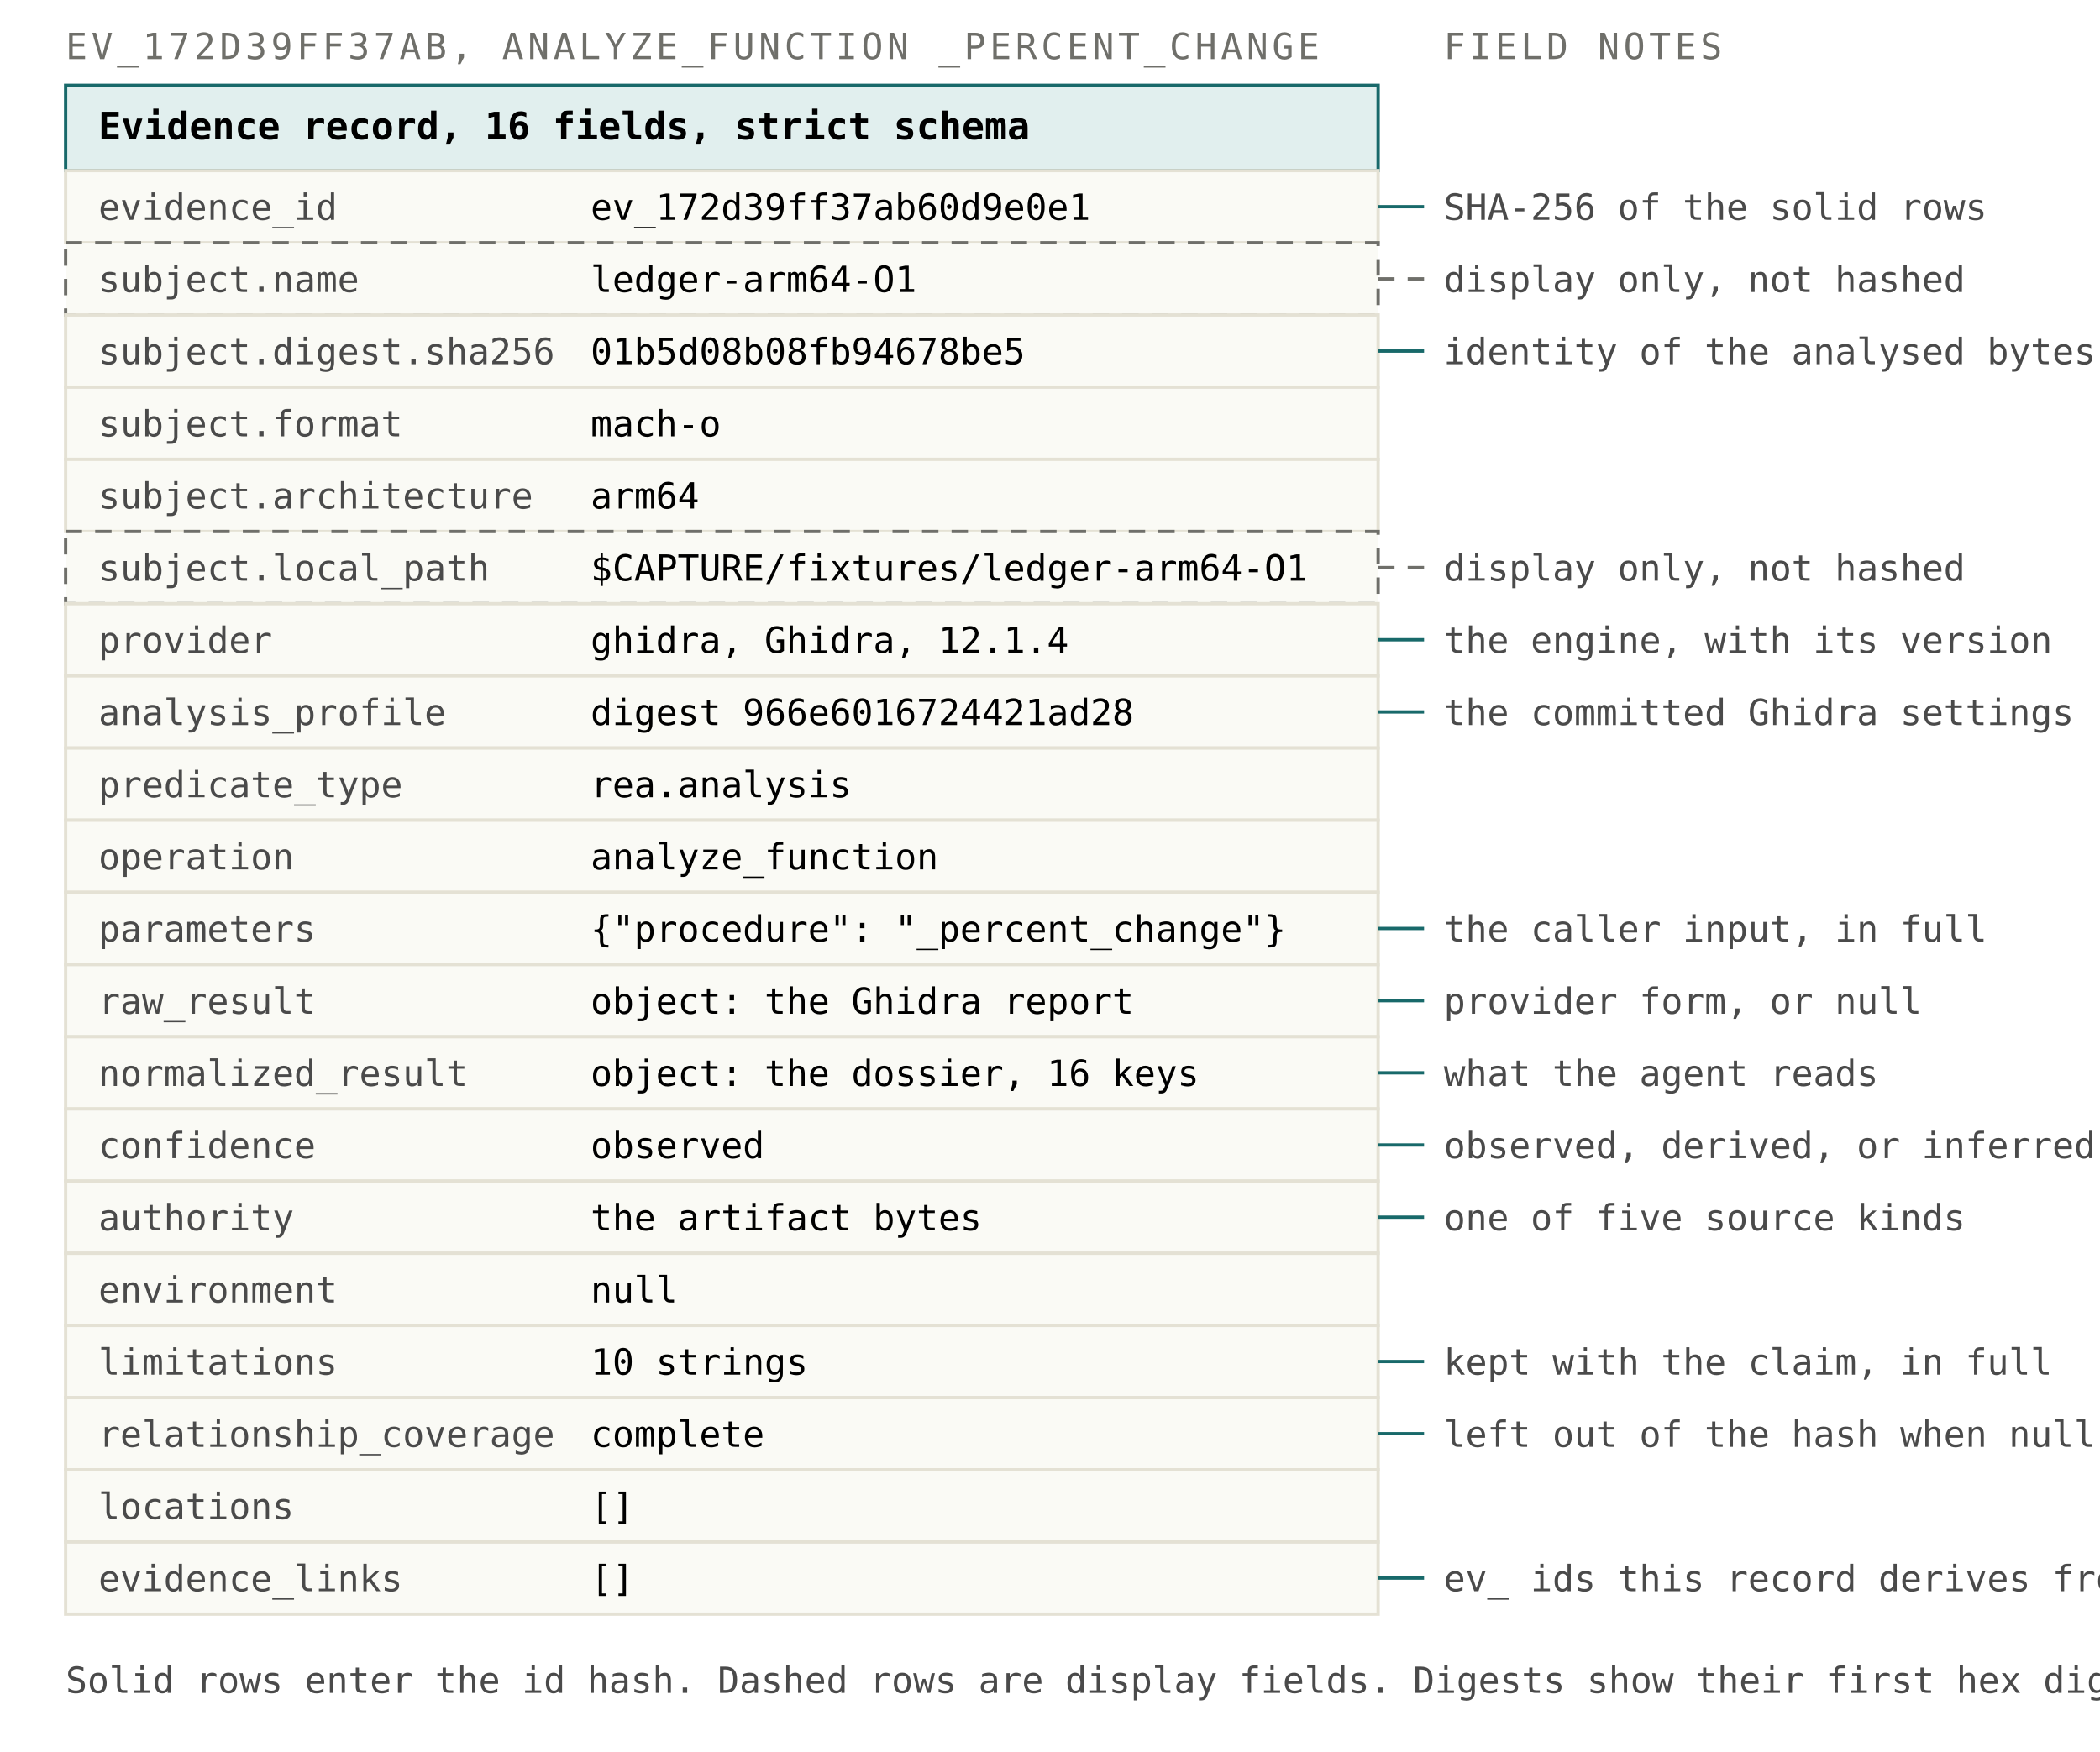
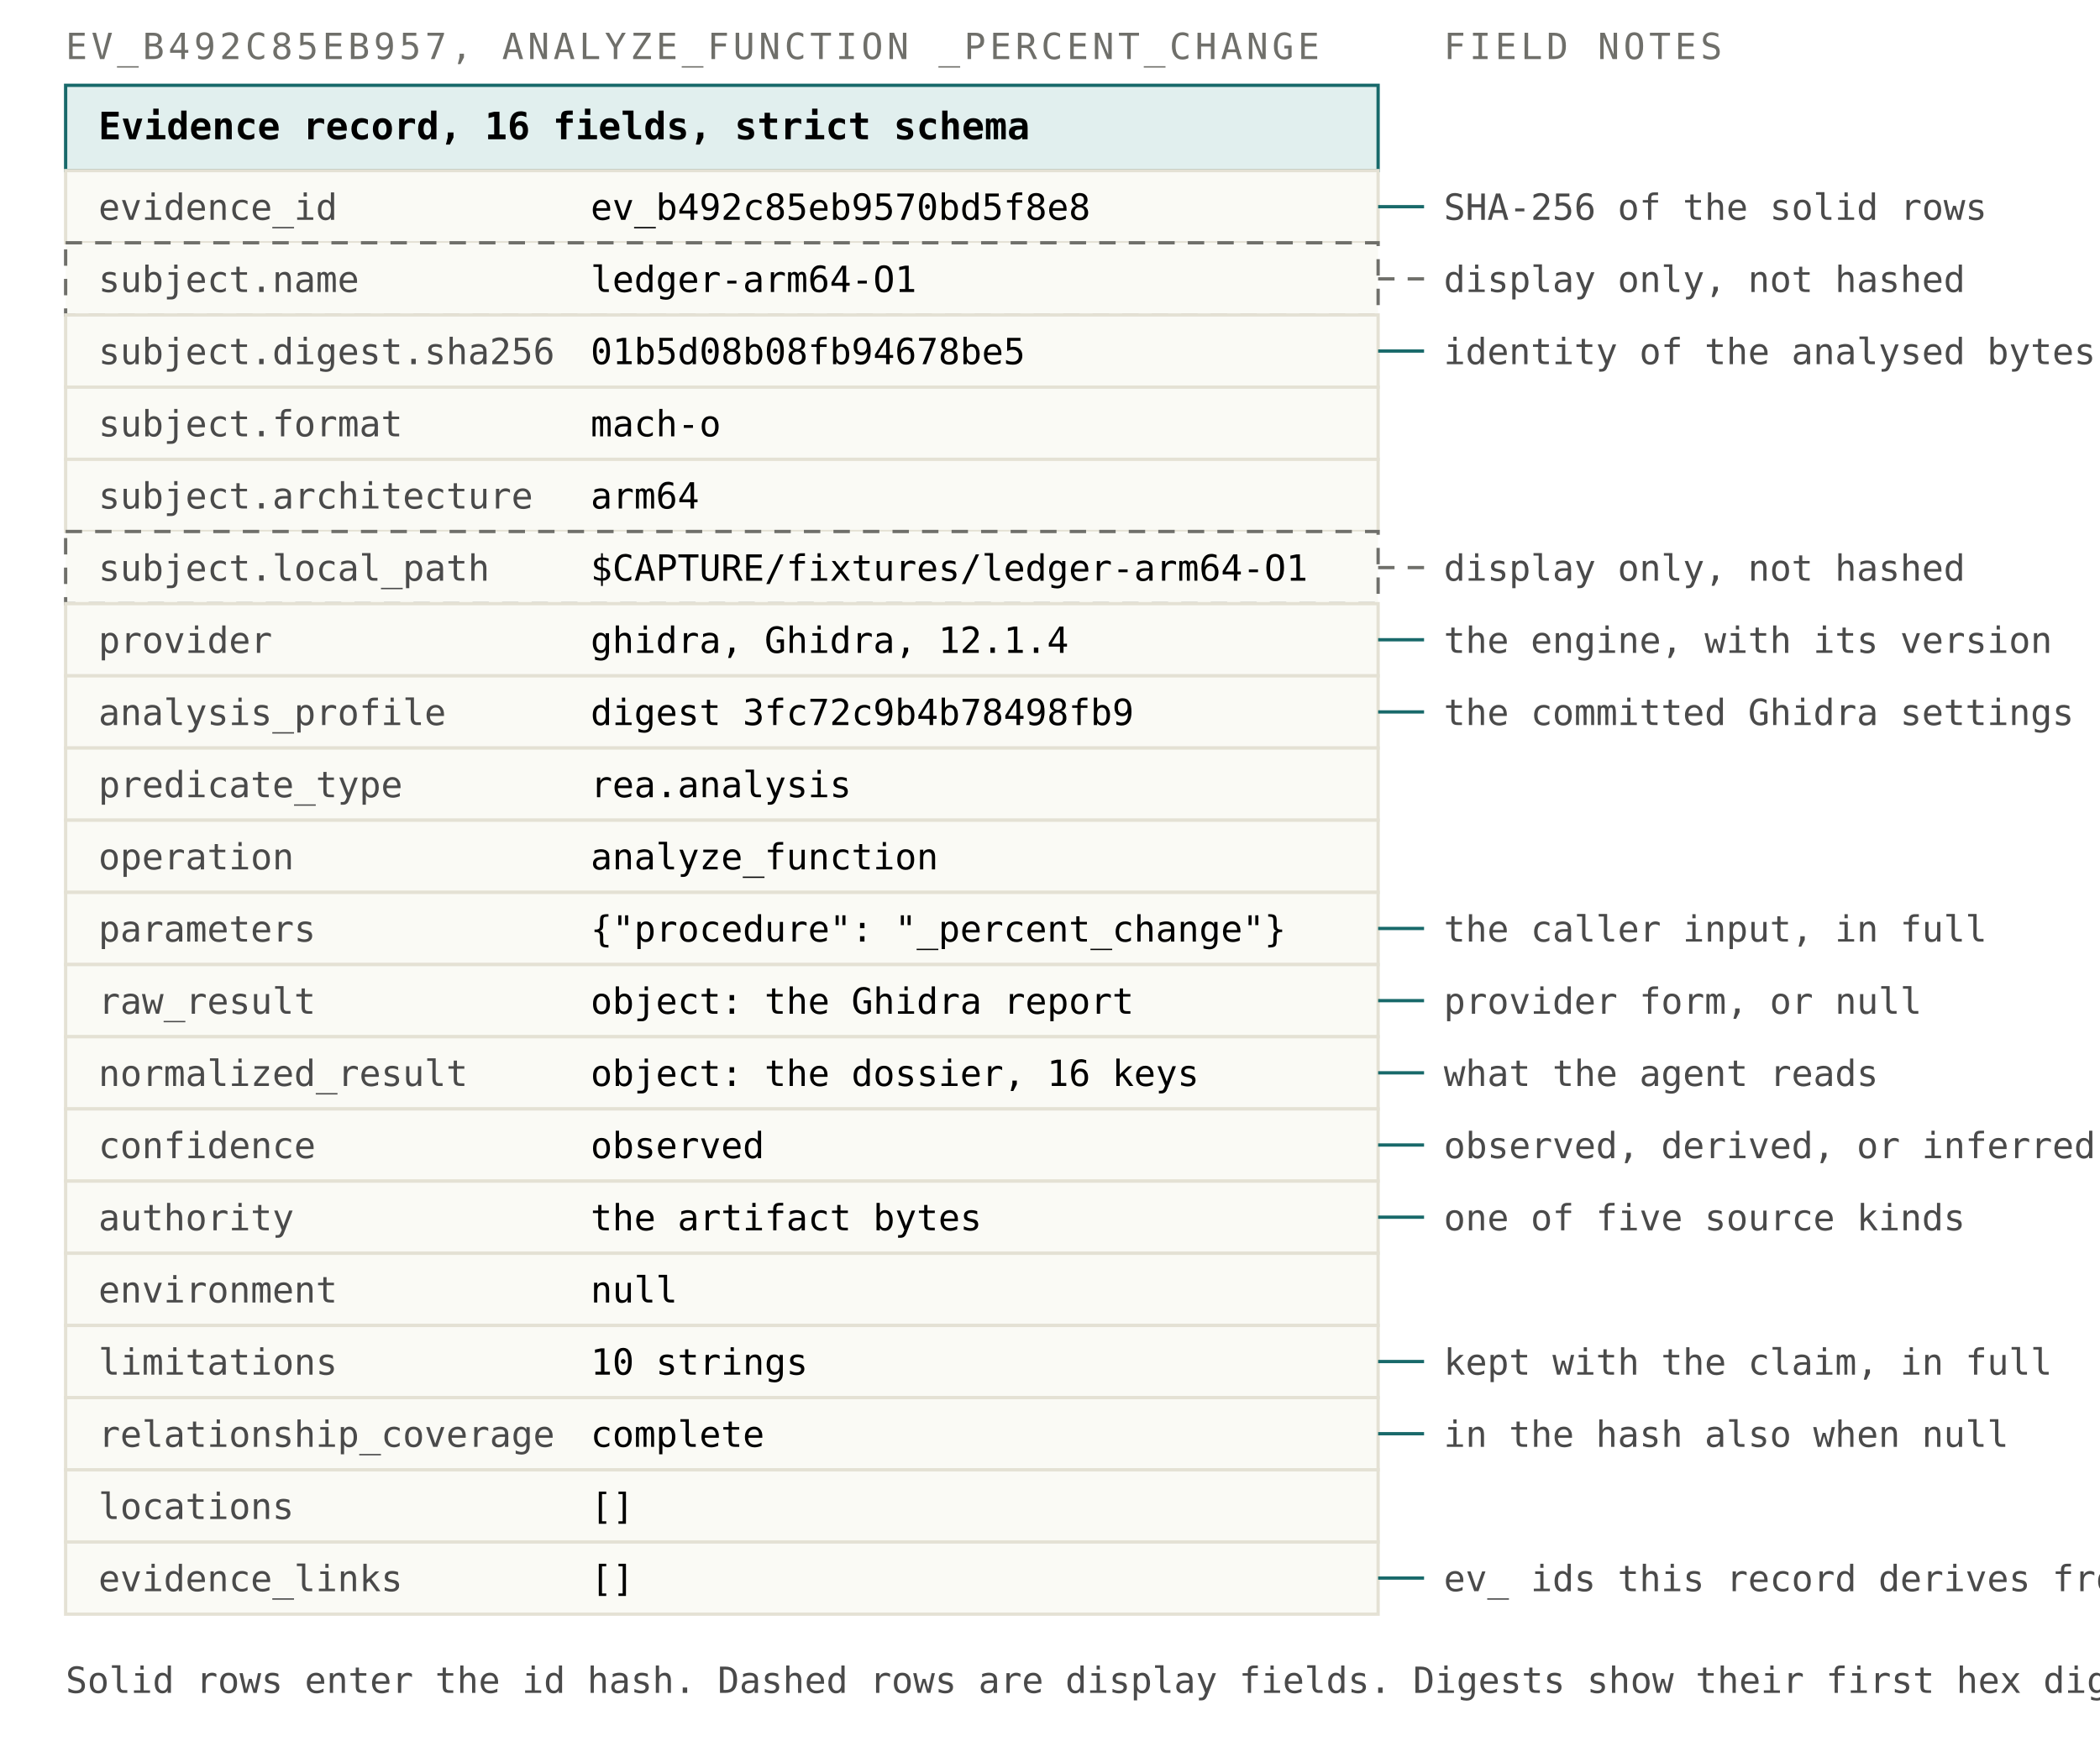
<svg xmlns="http://www.w3.org/2000/svg" viewBox="0 0 640 534" role="img" aria-labelledby="fig-5-1-title fig-5-1-desc" font-family="JetBrains Mono, ui-monospace, monospace">
-   <text x="20" y="18" font-size="11" letter-spacing="1.2" fill="var(--m-ink-mute, #6f6f6a)">EV_172D39FF37AB, ANALYZE_FUNCTION _PERCENT_CHANGE</text>
+   <text x="20" y="18" font-size="11" letter-spacing="1.2" fill="var(--m-ink-mute, #6f6f6a)">EV_B492C85EB957, ANALYZE_FUNCTION _PERCENT_CHANGE</text>
  <text x="440" y="18" font-size="11" letter-spacing="1.2" fill="var(--m-ink-mute, #6f6f6a)">FIELD NOTES</text>
  <rect x="20" y="26" width="400" height="26" fill="var(--m-teal-fill, #e1efee)" stroke="var(--m-teal-ink, #18696a)" />
  <text x="30" y="42.45" font-size="11.5" font-weight="700">Evidence record, 16 fields, strict schema</text>
  <rect x="20" y="52" width="400" height="22" fill="var(--m-paper, #fafaf5)" stroke="var(--m-panel-edge, #e4e1d4)" />
  <text x="30" y="67" font-size="11" fill="var(--m-ink-soft, #4a4a4a)">evidence_id</text>
-   <text x="180" y="67" font-size="11">ev_172d39ff37ab60d9e0e1</text>
+   <text x="180" y="67" font-size="11">ev_b492c85eb9570bd5f8e8</text>
  <line x1="420" y1="63" x2="434" y2="63" stroke="var(--m-teal-ink, #18696a)" stroke-width="1" />
  <text x="440" y="67" font-size="11" class="m-serif" fill="var(--m-ink-soft, #4a4a4a)">SHA-256 of the solid rows</text>
  <rect x="20" y="74" width="400" height="22" fill="var(--m-paper, #fafaf5)" stroke="var(--m-ink-mute, #6f6f6a)" stroke-dasharray="5 4" />
  <text x="30" y="89" font-size="11" fill="var(--m-ink-soft, #4a4a4a)">subject.name</text>
  <text x="180" y="89" font-size="11">ledger-arm64-O1</text>
  <line x1="420" y1="85" x2="434" y2="85" stroke="var(--m-ink-mute, #6f6f6a)" stroke-width="1" stroke-dasharray="5 4" />
  <text x="440" y="89" font-size="11" class="m-serif" fill="var(--m-ink-soft, #4a4a4a)">display only, not hashed</text>
  <rect x="20" y="96" width="400" height="22" fill="var(--m-paper, #fafaf5)" stroke="var(--m-panel-edge, #e4e1d4)" />
  <text x="30" y="111" font-size="11" fill="var(--m-ink-soft, #4a4a4a)">subject.digest.sha256</text>
  <text x="180" y="111" font-size="11">01b5d08b08fb94678be5</text>
  <line x1="420" y1="107" x2="434" y2="107" stroke="var(--m-teal-ink, #18696a)" stroke-width="1" />
  <text x="440" y="111" font-size="11" class="m-serif" fill="var(--m-ink-soft, #4a4a4a)">identity of the analysed bytes</text>
  <rect x="20" y="118" width="400" height="22" fill="var(--m-paper, #fafaf5)" stroke="var(--m-panel-edge, #e4e1d4)" />
  <text x="30" y="133" font-size="11" fill="var(--m-ink-soft, #4a4a4a)">subject.format</text>
  <text x="180" y="133" font-size="11">mach-o</text>
  <rect x="20" y="140" width="400" height="22" fill="var(--m-paper, #fafaf5)" stroke="var(--m-panel-edge, #e4e1d4)" />
  <text x="30" y="155" font-size="11" fill="var(--m-ink-soft, #4a4a4a)">subject.architecture</text>
  <text x="180" y="155" font-size="11">arm64</text>
  <rect x="20" y="162" width="400" height="22" fill="var(--m-paper, #fafaf5)" stroke="var(--m-ink-mute, #6f6f6a)" stroke-dasharray="5 4" />
  <text x="30" y="177" font-size="11" fill="var(--m-ink-soft, #4a4a4a)">subject.local_path</text>
  <text x="180" y="177" font-size="11">$CAPTURE/fixtures/ledger-arm64-O1</text>
  <line x1="420" y1="173" x2="434" y2="173" stroke="var(--m-ink-mute, #6f6f6a)" stroke-width="1" stroke-dasharray="5 4" />
  <text x="440" y="177" font-size="11" class="m-serif" fill="var(--m-ink-soft, #4a4a4a)">display only, not hashed</text>
  <rect x="20" y="184" width="400" height="22" fill="var(--m-paper, #fafaf5)" stroke="var(--m-panel-edge, #e4e1d4)" />
  <text x="30" y="199" font-size="11" fill="var(--m-ink-soft, #4a4a4a)">provider</text>
  <text x="180" y="199" font-size="11">ghidra, Ghidra, 12.1.4</text>
  <line x1="420" y1="195" x2="434" y2="195" stroke="var(--m-teal-ink, #18696a)" stroke-width="1" />
  <text x="440" y="199" font-size="11" class="m-serif" fill="var(--m-ink-soft, #4a4a4a)">the engine, with its version</text>
  <rect x="20" y="206" width="400" height="22" fill="var(--m-paper, #fafaf5)" stroke="var(--m-panel-edge, #e4e1d4)" />
  <text x="30" y="221" font-size="11" fill="var(--m-ink-soft, #4a4a4a)">analysis_profile</text>
-   <text x="180" y="221" font-size="11">digest 966e6016724421ad28</text>
+   <text x="180" y="221" font-size="11">digest 3fc72c9b4b78498fb9</text>
  <line x1="420" y1="217" x2="434" y2="217" stroke="var(--m-teal-ink, #18696a)" stroke-width="1" />
  <text x="440" y="221" font-size="11" class="m-serif" fill="var(--m-ink-soft, #4a4a4a)">the committed Ghidra settings</text>
  <rect x="20" y="228" width="400" height="22" fill="var(--m-paper, #fafaf5)" stroke="var(--m-panel-edge, #e4e1d4)" />
  <text x="30" y="243" font-size="11" fill="var(--m-ink-soft, #4a4a4a)">predicate_type</text>
  <text x="180" y="243" font-size="11">rea.analysis</text>
  <rect x="20" y="250" width="400" height="22" fill="var(--m-paper, #fafaf5)" stroke="var(--m-panel-edge, #e4e1d4)" />
  <text x="30" y="265" font-size="11" fill="var(--m-ink-soft, #4a4a4a)">operation</text>
  <text x="180" y="265" font-size="11">analyze_function</text>
  <rect x="20" y="272" width="400" height="22" fill="var(--m-paper, #fafaf5)" stroke="var(--m-panel-edge, #e4e1d4)" />
  <text x="30" y="287" font-size="11" fill="var(--m-ink-soft, #4a4a4a)">parameters</text>
  <text x="180" y="287" font-size="11">{"procedure": "_percent_change"}</text>
  <line x1="420" y1="283" x2="434" y2="283" stroke="var(--m-teal-ink, #18696a)" stroke-width="1" />
  <text x="440" y="287" font-size="11" class="m-serif" fill="var(--m-ink-soft, #4a4a4a)">the caller input, in full</text>
  <rect x="20" y="294" width="400" height="22" fill="var(--m-paper, #fafaf5)" stroke="var(--m-panel-edge, #e4e1d4)" />
  <text x="30" y="309" font-size="11" fill="var(--m-ink-soft, #4a4a4a)">raw_result</text>
  <text x="180" y="309" font-size="11">object: the Ghidra report</text>
  <line x1="420" y1="305" x2="434" y2="305" stroke="var(--m-teal-ink, #18696a)" stroke-width="1" />
  <text x="440" y="309" font-size="11" class="m-serif" fill="var(--m-ink-soft, #4a4a4a)">provider form, or null</text>
  <rect x="20" y="316" width="400" height="22" fill="var(--m-paper, #fafaf5)" stroke="var(--m-panel-edge, #e4e1d4)" />
  <text x="30" y="331" font-size="11" fill="var(--m-ink-soft, #4a4a4a)">normalized_result</text>
  <text x="180" y="331" font-size="11">object: the dossier, 16 keys</text>
  <line x1="420" y1="327" x2="434" y2="327" stroke="var(--m-teal-ink, #18696a)" stroke-width="1" />
  <text x="440" y="331" font-size="11" class="m-serif" fill="var(--m-ink-soft, #4a4a4a)">what the agent reads</text>
  <rect x="20" y="338" width="400" height="22" fill="var(--m-paper, #fafaf5)" stroke="var(--m-panel-edge, #e4e1d4)" />
  <text x="30" y="353" font-size="11" fill="var(--m-ink-soft, #4a4a4a)">confidence</text>
  <text x="180" y="353" font-size="11">observed</text>
  <line x1="420" y1="349" x2="434" y2="349" stroke="var(--m-teal-ink, #18696a)" stroke-width="1" />
  <text x="440" y="353" font-size="11" class="m-serif" fill="var(--m-ink-soft, #4a4a4a)">observed, derived, or inferred</text>
  <rect x="20" y="360" width="400" height="22" fill="var(--m-paper, #fafaf5)" stroke="var(--m-panel-edge, #e4e1d4)" />
  <text x="30" y="375" font-size="11" fill="var(--m-ink-soft, #4a4a4a)">authority</text>
  <text x="180" y="375" font-size="11">the artifact bytes</text>
  <line x1="420" y1="371" x2="434" y2="371" stroke="var(--m-teal-ink, #18696a)" stroke-width="1" />
  <text x="440" y="375" font-size="11" class="m-serif" fill="var(--m-ink-soft, #4a4a4a)">one of five source kinds</text>
  <rect x="20" y="382" width="400" height="22" fill="var(--m-paper, #fafaf5)" stroke="var(--m-panel-edge, #e4e1d4)" />
  <text x="30" y="397" font-size="11" fill="var(--m-ink-soft, #4a4a4a)">environment</text>
  <text x="180" y="397" font-size="11">null</text>
  <rect x="20" y="404" width="400" height="22" fill="var(--m-paper, #fafaf5)" stroke="var(--m-panel-edge, #e4e1d4)" />
  <text x="30" y="419" font-size="11" fill="var(--m-ink-soft, #4a4a4a)">limitations</text>
  <text x="180" y="419" font-size="11">10 strings</text>
  <line x1="420" y1="415" x2="434" y2="415" stroke="var(--m-teal-ink, #18696a)" stroke-width="1" />
  <text x="440" y="419" font-size="11" class="m-serif" fill="var(--m-ink-soft, #4a4a4a)">kept with the claim, in full</text>
  <rect x="20" y="426" width="400" height="22" fill="var(--m-paper, #fafaf5)" stroke="var(--m-panel-edge, #e4e1d4)" />
  <text x="30" y="441" font-size="11" fill="var(--m-ink-soft, #4a4a4a)">relationship_coverage</text>
  <text x="180" y="441" font-size="11">complete</text>
  <line x1="420" y1="437" x2="434" y2="437" stroke="var(--m-teal-ink, #18696a)" stroke-width="1" />
-   <text x="440" y="441" font-size="11" class="m-serif" fill="var(--m-ink-soft, #4a4a4a)">left out of the hash when null</text>
+   <text x="440" y="441" font-size="11" class="m-serif" fill="var(--m-ink-soft, #4a4a4a)">in the hash also when null</text>
  <rect x="20" y="448" width="400" height="22" fill="var(--m-paper, #fafaf5)" stroke="var(--m-panel-edge, #e4e1d4)" />
  <text x="30" y="463" font-size="11" fill="var(--m-ink-soft, #4a4a4a)">locations</text>
  <text x="180" y="463" font-size="11">[]</text>
  <rect x="20" y="470" width="400" height="22" fill="var(--m-paper, #fafaf5)" stroke="var(--m-panel-edge, #e4e1d4)" />
  <text x="30" y="485" font-size="11" fill="var(--m-ink-soft, #4a4a4a)">evidence_links</text>
  <text x="180" y="485" font-size="11">[]</text>
  <line x1="420" y1="481" x2="434" y2="481" stroke="var(--m-teal-ink, #18696a)" stroke-width="1" />
  <text x="440" y="485" font-size="11" class="m-serif" fill="var(--m-ink-soft, #4a4a4a)">ev_ ids this record derives from</text>
  <text x="20" y="516" font-size="11" class="m-serif" fill="var(--m-ink-soft, #4a4a4a)">Solid rows enter the id hash. Dashed rows are display fields. Digests show their first hex digits.</text>
</svg>
